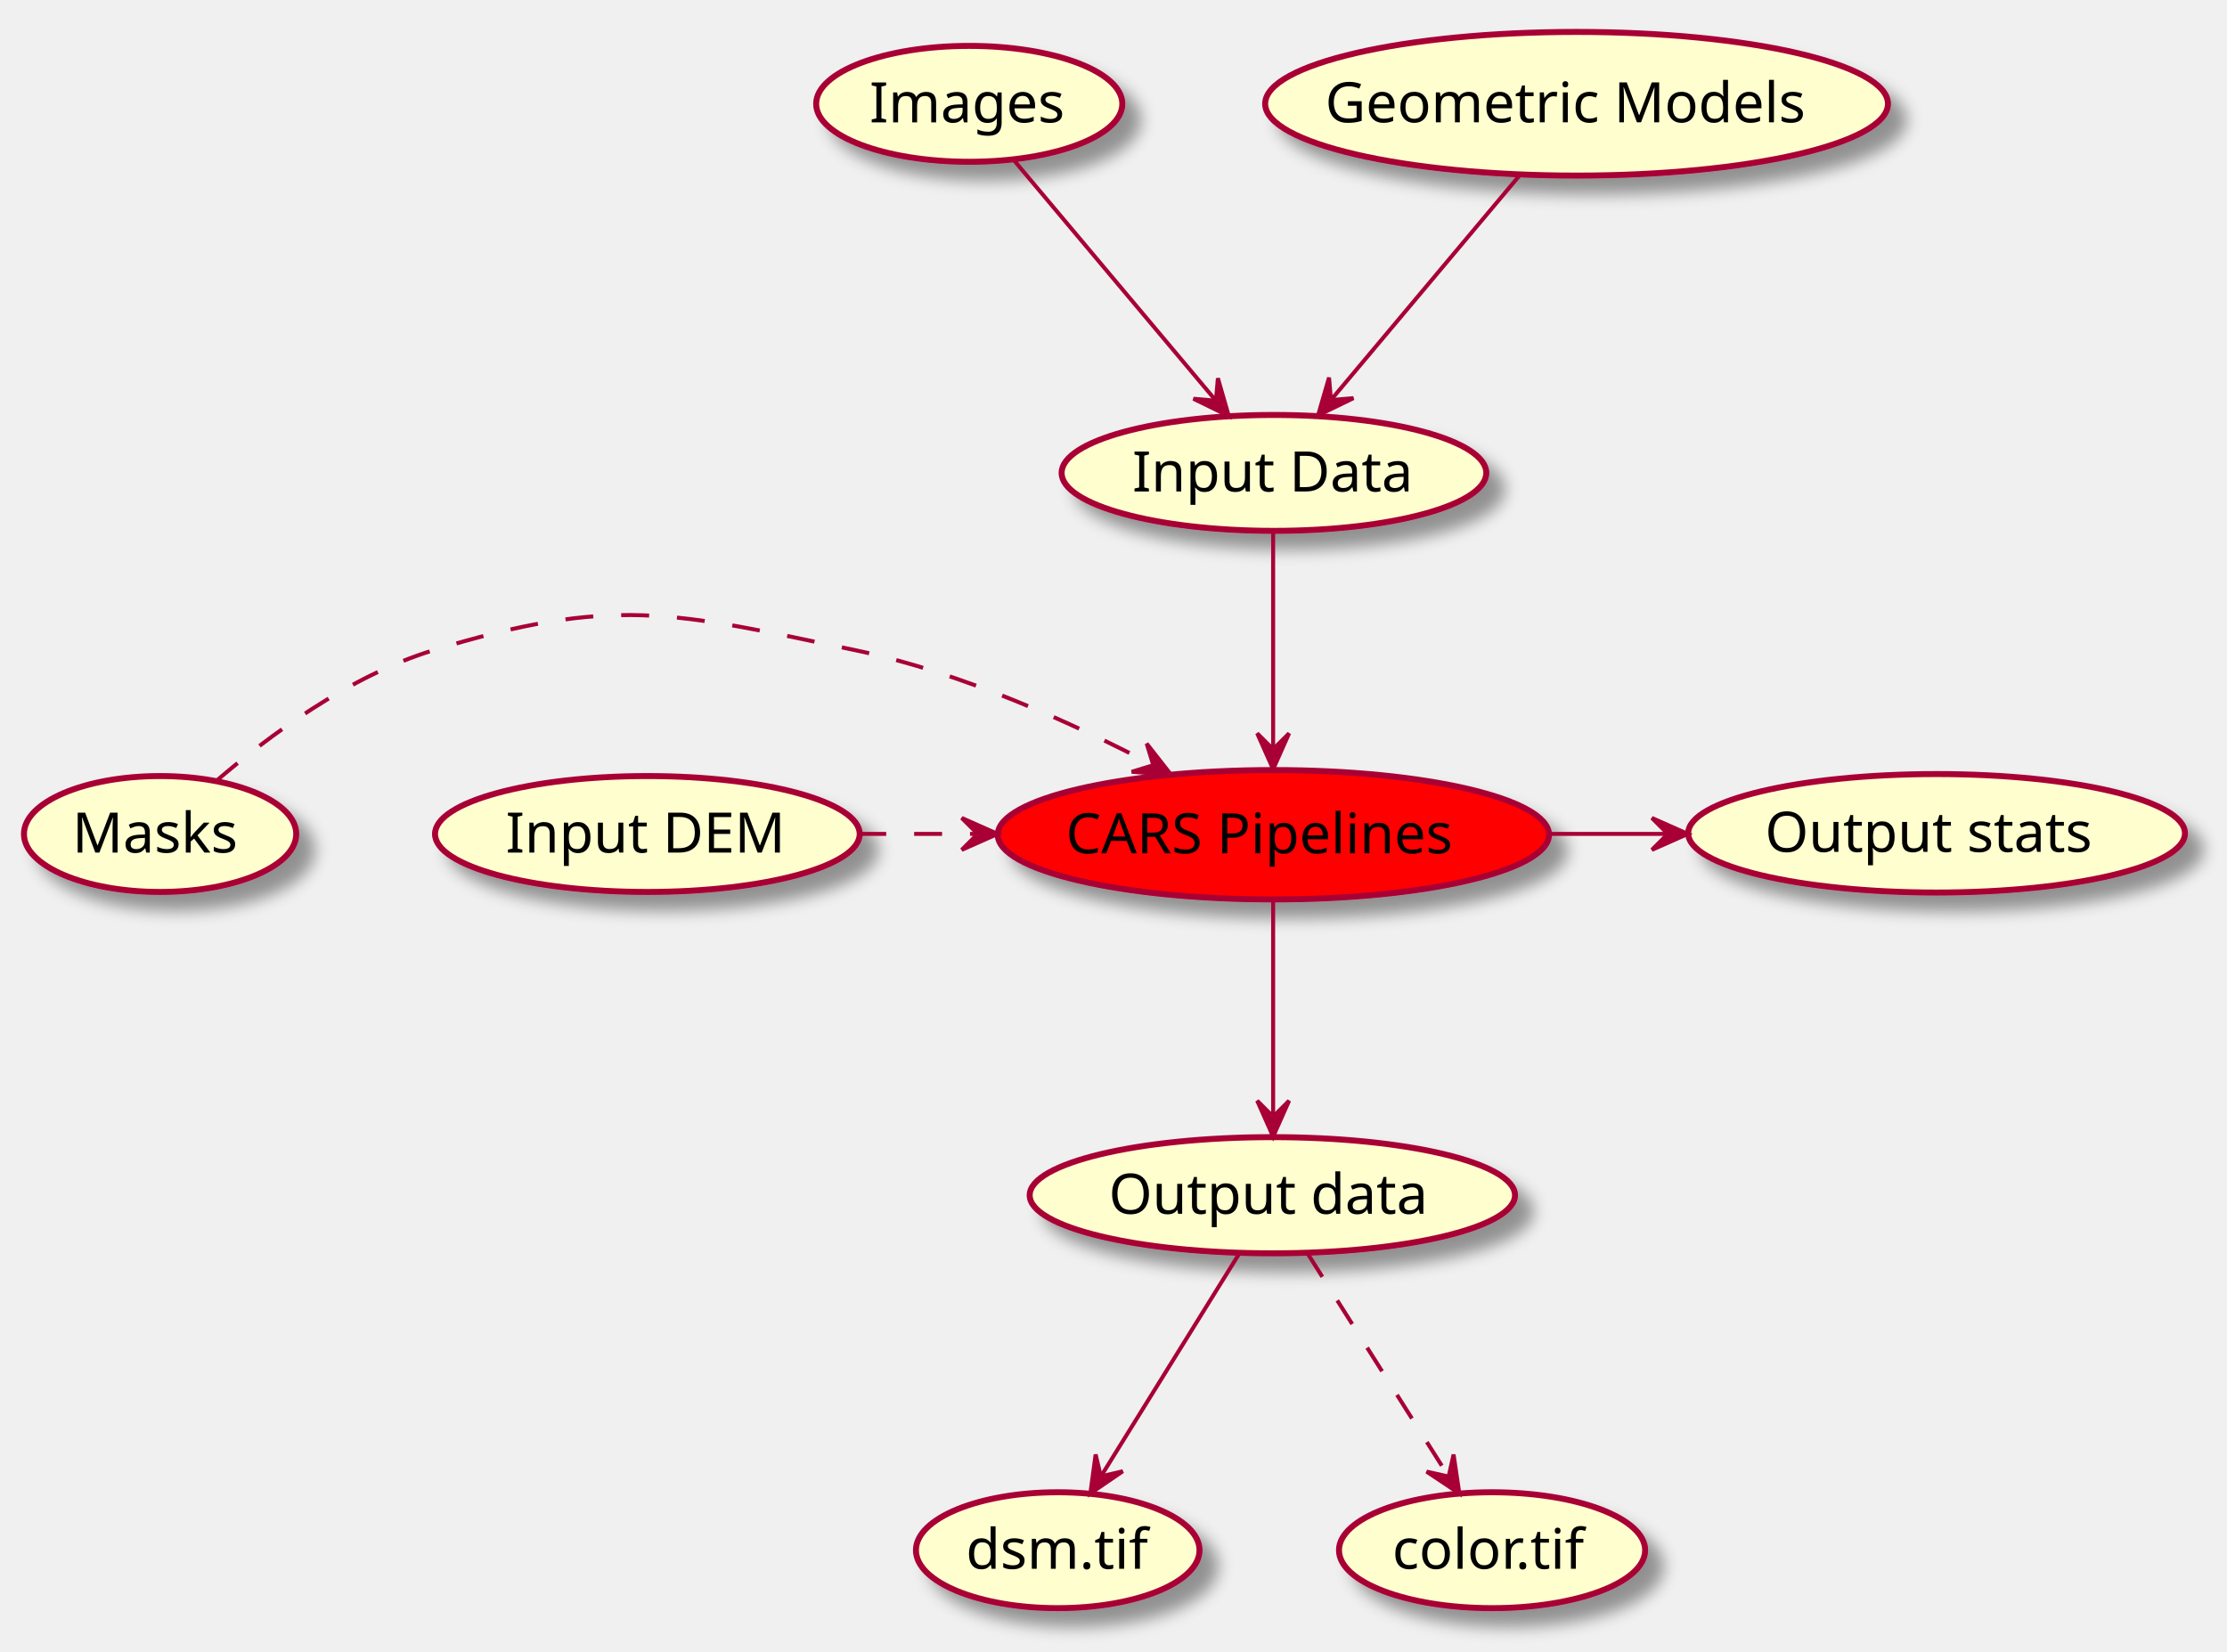
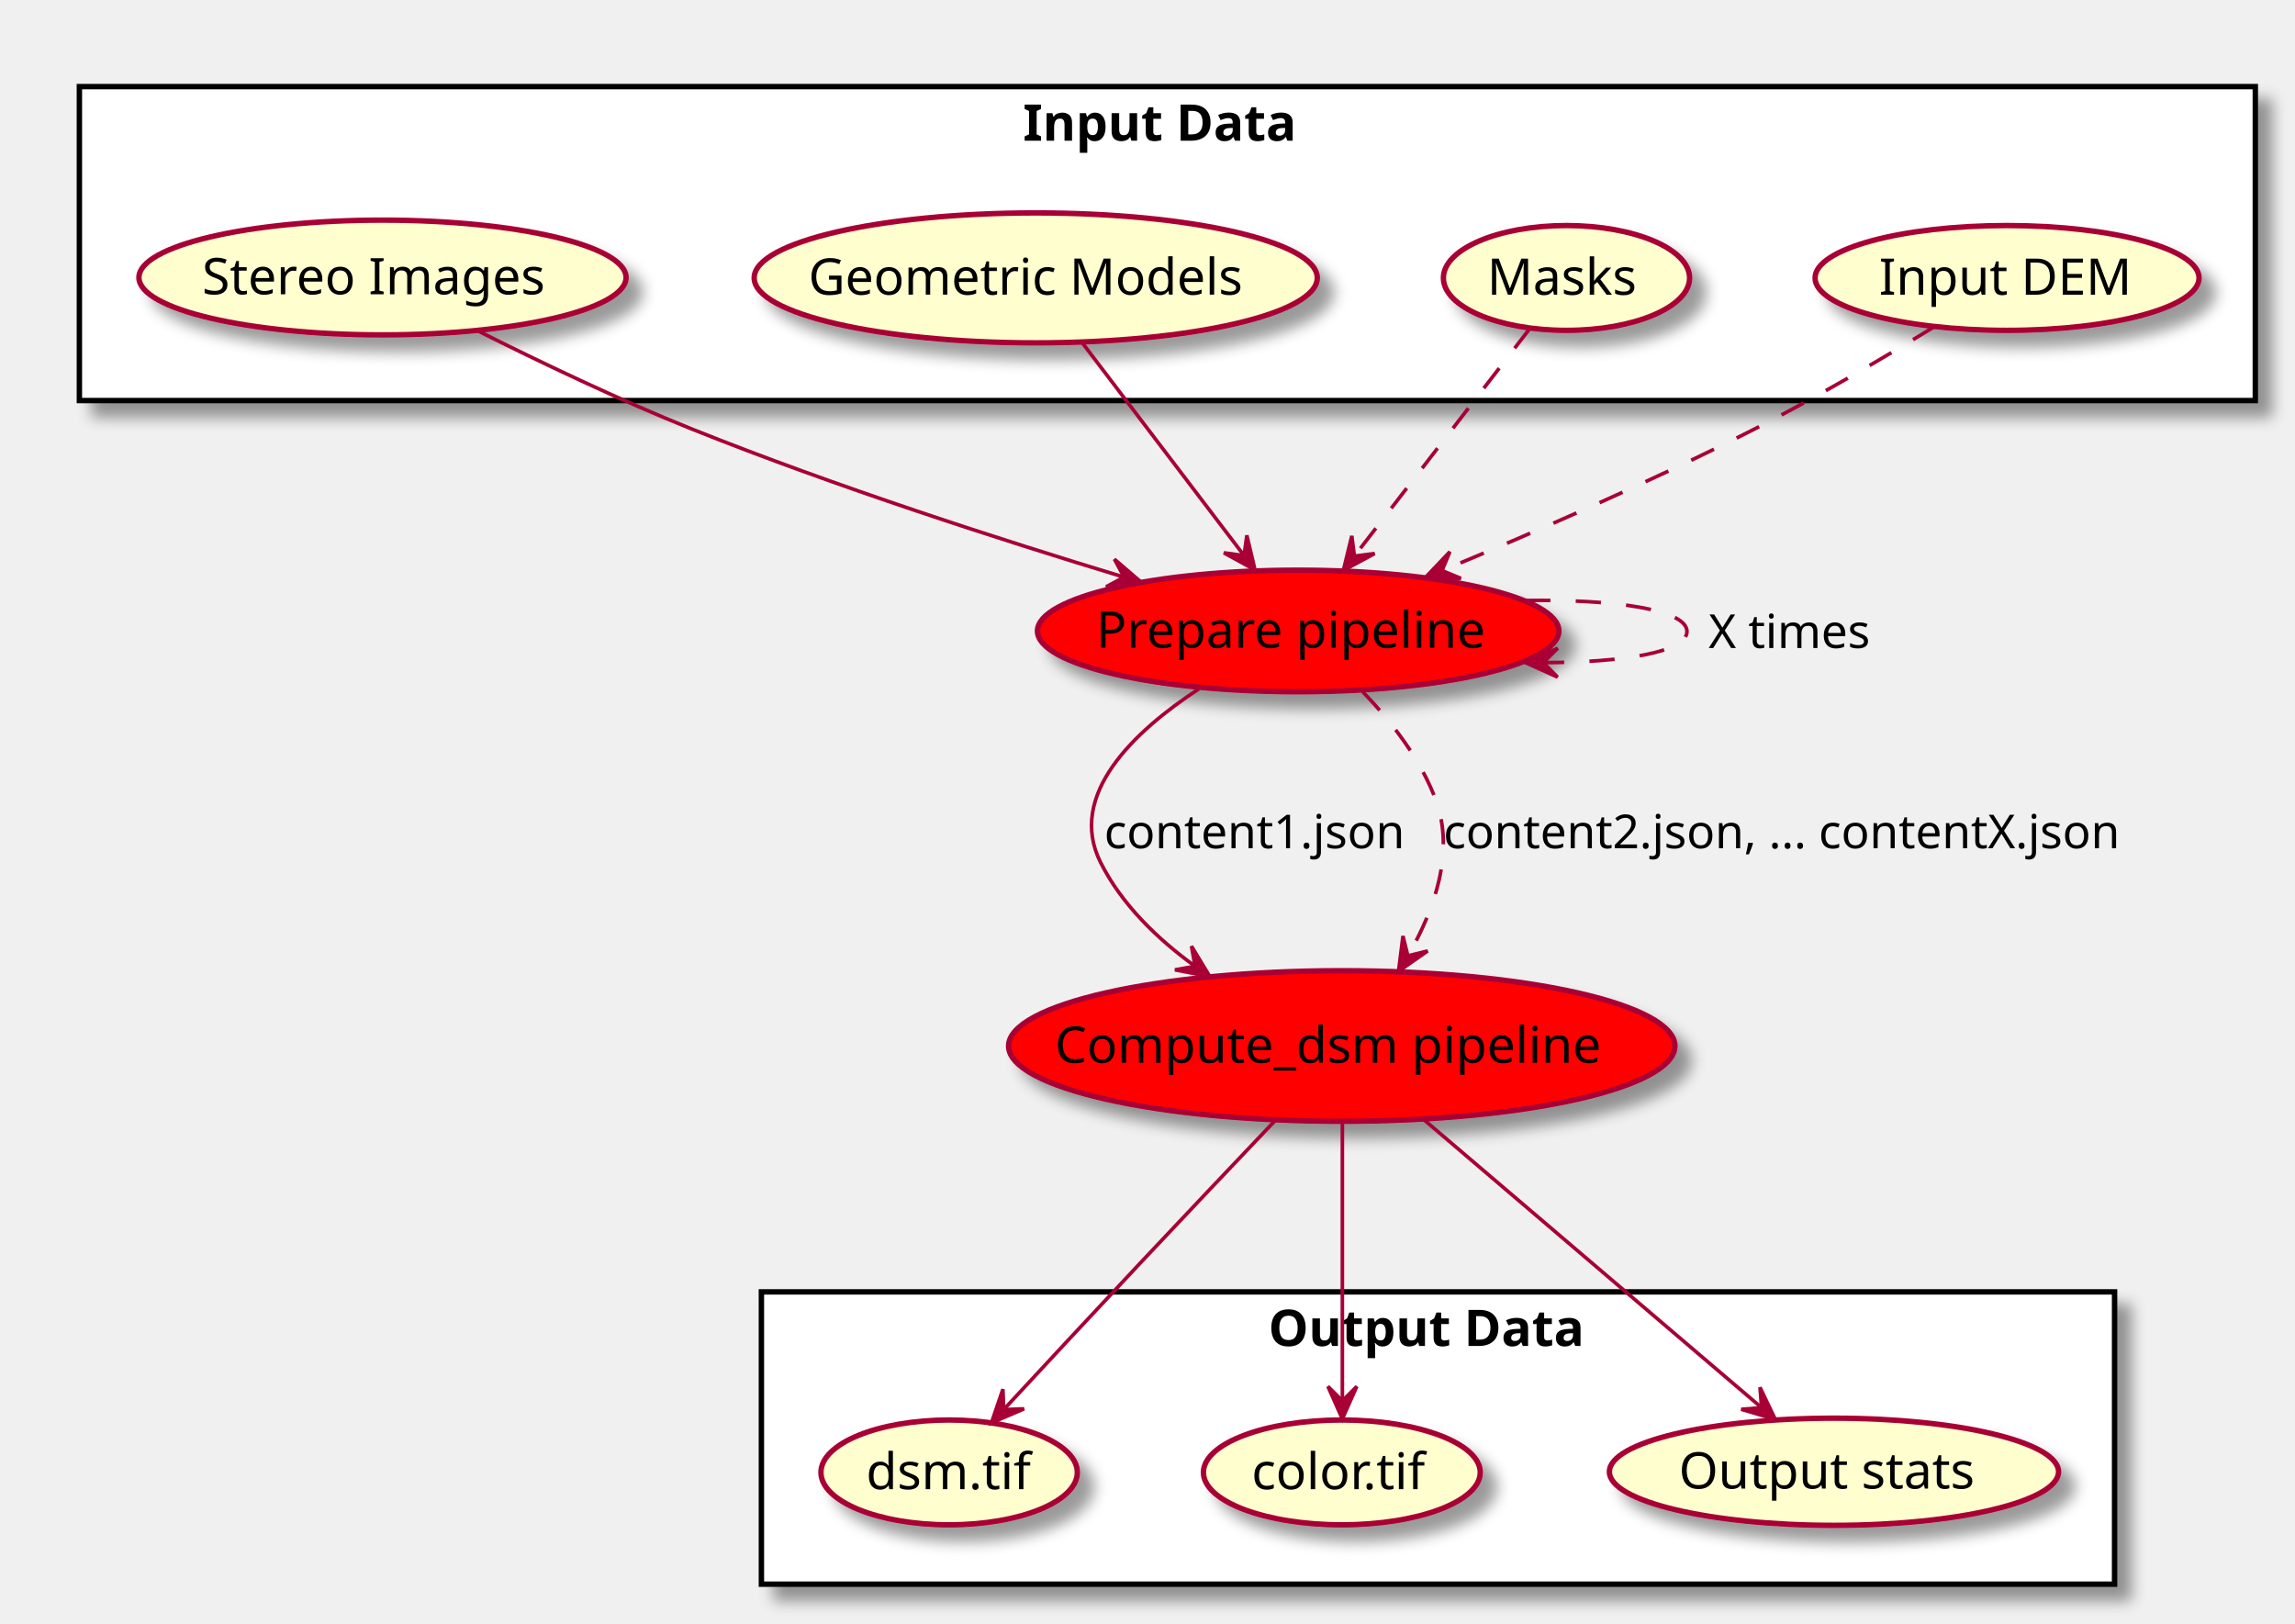
- <svg xmlns="http://www.w3.org/2000/svg" contentScriptType="application/ecmascript" contentStyleType="text/css" height="414px" preserveAspectRatio="none" style="width:558px;height:414px;" version="1.1" viewBox="0 0 558 414" width="558px" zoomAndPan="magnify">
+ <svg xmlns="http://www.w3.org/2000/svg" contentScriptType="application/ecmascript" contentStyleType="text/css" height="450px" preserveAspectRatio="none" style="width:636px;height:450px;" version="1.1" viewBox="0 0 636 450" width="636px" zoomAndPan="magnify">
  <defs>
-     <filter height="300%" id="f1sv12yn709eql" width="300%" x="-1" y="-1">
+     <filter height="300%" id="f1rqxl6x67vm7h" width="300%" x="-1" y="-1">
      <feGaussianBlur result="blurOut" stdDeviation="2.0" />
      <feColorMatrix in="blurOut" result="blurOut2" type="matrix" values="0 0 0 0 0 0 0 0 0 0 0 0 0 0 0 0 0 0 .4 0" />
      <feOffset dx="4.0" dy="4.0" in="blurOut2" result="blurOut3" />
      <feBlend in="SourceGraphic" in2="blurOut3" mode="normal" />
    </filter>
  </defs>
  <g>
-     <ellipse cx="242.855" cy="26.024" fill="#FEFECE" filter="url(#f1sv12yn709eql)" rx="38.355" ry="14.524" style="stroke: #A80036; stroke-width: 1.5;" />
-     <text fill="#000000" font-family="sans-serif" font-size="14" lengthAdjust="spacingAndGlyphs" textLength="50" x="217.855" y="30.672">Images</text>
-     <ellipse cx="395.026" cy="26.005" fill="#FEFECE" filter="url(#f1sv12yn709eql)" rx="78.026" ry="18.005" style="stroke: #A80036; stroke-width: 1.5;" />
-     <text fill="#000000" font-family="sans-serif" font-size="14" lengthAdjust="spacingAndGlyphs" textLength="126" x="332.026" y="30.654">Geometric Models</text>
-     <ellipse cx="319.205" cy="118.524" fill="#FEFECE" filter="url(#f1sv12yn709eql)" rx="53.205" ry="14.524" style="stroke: #A80036; stroke-width: 1.5;" />
-     <text fill="#000000" font-family="sans-serif" font-size="14" lengthAdjust="spacingAndGlyphs" textLength="71" x="283.705" y="123.172">Input Data</text>
-     <ellipse cx="40.113" cy="209.024" fill="#FEFECE" filter="url(#f1sv12yn709eql)" rx="34.113" ry="14.524" style="stroke: #A80036; stroke-width: 1.5;" />
-     <text fill="#000000" font-family="sans-serif" font-size="14" lengthAdjust="spacingAndGlyphs" textLength="44" x="18.113" y="213.672">Masks</text>
-     <ellipse cx="162.205" cy="209.024" fill="#FEFECE" filter="url(#f1sv12yn709eql)" rx="53.205" ry="14.524" style="stroke: #A80036; stroke-width: 1.5;" />
-     <text fill="#000000" font-family="sans-serif" font-size="14" lengthAdjust="spacingAndGlyphs" textLength="71" x="126.705" y="213.672">Input DEM</text>
-     <ellipse cx="319.06" cy="209.212" fill="#FF0000" filter="url(#f1sv12yn709eql)" rx="69.06" ry="16.212" style="stroke: #A80036; stroke-width: 1.5;" />
-     <text fill="#000000" font-family="sans-serif" font-size="14" lengthAdjust="spacingAndGlyphs" textLength="104" x="267.06" y="213.86">CARS Pipelines</text>
-     <ellipse cx="318.801" cy="299.56" fill="#FEFECE" filter="url(#f1sv12yn709eql)" rx="60.801" ry="14.56" style="stroke: #A80036; stroke-width: 1.5;" />
-     <text fill="#000000" font-family="sans-serif" font-size="14" lengthAdjust="spacingAndGlyphs" textLength="82" x="277.801" y="304.209">Output data</text>
-     <ellipse cx="265.027" cy="388.524" fill="#FEFECE" filter="url(#f1sv12yn709eql)" rx="35.527" ry="14.524" style="stroke: #A80036; stroke-width: 1.5;" />
-     <text fill="#000000" font-family="sans-serif" font-size="14" lengthAdjust="spacingAndGlyphs" textLength="46" x="242.027" y="393.172">dsm.tif</text>
-     <ellipse cx="373.855" cy="388.524" fill="#FEFECE" filter="url(#f1sv12yn709eql)" rx="38.355" ry="14.524" style="stroke: #A80036; stroke-width: 1.5;" />
-     <text fill="#000000" font-family="sans-serif" font-size="14" lengthAdjust="spacingAndGlyphs" textLength="50" x="348.855" y="393.172">color.tif</text>
-     <ellipse cx="485.236" cy="208.847" fill="#FEFECE" filter="url(#f1sv12yn709eql)" rx="62.236" ry="14.847" style="stroke: #A80036; stroke-width: 1.5;" />
-     <text fill="#000000" font-family="sans-serif" font-size="14" lengthAdjust="spacingAndGlyphs" textLength="86" x="442.236" y="213.496">Output stats</text>
-     <path d="M253.89,39.97 C267.13,55.74 289.54,82.42 304.31,100 " fill="none" id="img-input" style="stroke: #A80036; stroke-width: 1.0;" />
-     <polygon fill="#A80036" points="307.88,104.26,305.157,94.795,304.665,100.431,299.03,99.939,307.88,104.26" style="stroke: #A80036; stroke-width: 1.0;" />
-     <path d="M380.7,44.02 C367.23,60.07 347.13,84.01 333.56,100.16 " fill="none" id="geom-input" style="stroke: #A80036; stroke-width: 1.0;" />
-     <polygon fill="#A80036" points="330.26,104.09,339.12,99.788,333.483,100.268,333.004,94.631,330.26,104.09" style="stroke: #A80036; stroke-width: 1.0;" />
-     <path d="M319,133.33 C319,147.83 319,170.78 319,187.41 " fill="none" id="input-cars" style="stroke: #A80036; stroke-width: 1.0;" />
-     <polygon fill="#A80036" points="319,192.79,323,183.79,319,187.79,315,183.79,319,192.79" style="stroke: #A80036; stroke-width: 1.0;" />
-     <path d="M54.16,195.75 C67.16,184.57 87.53,169.39 108.5,163 C153.57,149.27 168.4,153.3 214.5,163 C240.83,168.54 268.62,181.14 288.91,191.75 " fill="none" id="masks-cars" style="stroke: #A80036; stroke-width: 1.0; stroke-dasharray: 7.0,7.0;" />
-     <polygon fill="#A80036" points="293.39,194.12,287.315,186.368,288.974,191.776,283.565,193.434,293.39,194.12" style="stroke: #A80036; stroke-width: 1.0;" />
-     <path d="M215.05,209 C224.96,209 234.87,209 244.79,209 " fill="none" id="dem-cars" style="stroke: #A80036; stroke-width: 1.0; stroke-dasharray: 7.0,7.0;" />
-     <polygon fill="#A80036" points="249.97,209,240.97,205,244.97,209,240.97,213,249.97,209" style="stroke: #A80036; stroke-width: 1.0;" />
-     <path d="M319,225.01 C319,240.08 319,263.32 319,279.63 " fill="none" id="cars-output" style="stroke: #A80036; stroke-width: 1.0;" />
-     <polygon fill="#A80036" points="319,284.87,323,275.87,319,279.87,315,275.87,319,284.87" style="stroke: #A80036; stroke-width: 1.0;" />
-     <path d="M310.56,314.09 C301.24,329.12 286.18,353.38 275.95,369.86 " fill="none" id="output-dsm" style="stroke: #A80036; stroke-width: 1.0;" />
-     <polygon fill="#A80036" points="273.2,374.29,281.332,368.734,275.827,370.036,274.525,364.531,273.2,374.29" style="stroke: #A80036; stroke-width: 1.0;" />
-     <path d="M327.59,314.09 C337.09,329.12 352.43,353.38 362.85,369.86 " fill="none" id="output-color" style="stroke: #A80036; stroke-width: 1.0; stroke-dasharray: 7.0,7.0;" />
-     <polygon fill="#A80036" points="365.65,374.29,364.21,364.547,362.973,370.067,357.453,368.83,365.65,374.29" style="stroke: #A80036; stroke-width: 1.0;" />
-     <path d="M388.06,209 C397.95,209 407.84,209 417.73,209 " fill="none" id="cars-output_stats" style="stroke: #A80036; stroke-width: 1.0;" />
-     <polygon fill="#A80036" points="422.9,209,413.9,205,417.9,209,413.9,213,422.9,209" style="stroke: #A80036; stroke-width: 1.0;" />
+     <rect fill="#FFFFFF" filter="url(#f1rqxl6x67vm7h)" height="87" style="stroke: #000000; stroke-width: 1.5;" width="603" x="22" y="24" />
+     <text fill="#000000" font-family="sans-serif" font-size="14" font-weight="bold" lengthAdjust="spacingAndGlyphs" textLength="80" x="283.5" y="38.995">Input Data</text>
+     <rect fill="#FFFFFF" filter="url(#f1rqxl6x67vm7h)" height="81" style="stroke: #000000; stroke-width: 1.5;" width="375" x="211" y="358" />
+     <text fill="#000000" font-family="sans-serif" font-size="14" font-weight="bold" lengthAdjust="spacingAndGlyphs" textLength="94" x="351.5" y="372.995">Output Data</text>
+     <ellipse cx="105.998" cy="76.9" fill="#FEFECE" filter="url(#f1rqxl6x67vm7h)" rx="67.498" ry="15.899" style="stroke: #A80036; stroke-width: 1.5;" />
+     <text fill="#000000" font-family="sans-serif" font-size="14" lengthAdjust="spacingAndGlyphs" textLength="100" x="55.998" y="81.548">Stereo Images</text>
+     <ellipse cx="287.026" cy="77.005" fill="#FEFECE" filter="url(#f1rqxl6x67vm7h)" rx="78.026" ry="18.005" style="stroke: #A80036; stroke-width: 1.5;" />
+     <text fill="#000000" font-family="sans-serif" font-size="14" lengthAdjust="spacingAndGlyphs" textLength="126" x="224.026" y="81.654">Geometric Models</text>
+     <ellipse cx="434.113" cy="77.024" fill="#FEFECE" filter="url(#f1rqxl6x67vm7h)" rx="34.113" ry="14.524" style="stroke: #A80036; stroke-width: 1.5;" />
+     <text fill="#000000" font-family="sans-serif" font-size="14" lengthAdjust="spacingAndGlyphs" textLength="44" x="412.113" y="81.672">Masks</text>
+     <ellipse cx="556.205" cy="77.024" fill="#FEFECE" filter="url(#f1rqxl6x67vm7h)" rx="53.205" ry="14.524" style="stroke: #A80036; stroke-width: 1.5;" />
+     <text fill="#000000" font-family="sans-serif" font-size="14" lengthAdjust="spacingAndGlyphs" textLength="71" x="520.705" y="81.672">Input DEM</text>
+     <ellipse cx="263.027" cy="408.024" fill="#FEFECE" filter="url(#f1rqxl6x67vm7h)" rx="35.527" ry="14.524" style="stroke: #A80036; stroke-width: 1.5;" />
+     <text fill="#000000" font-family="sans-serif" font-size="14" lengthAdjust="spacingAndGlyphs" textLength="46" x="240.027" y="412.672">dsm.tif</text>
+     <ellipse cx="371.855" cy="408.024" fill="#FEFECE" filter="url(#f1rqxl6x67vm7h)" rx="38.355" ry="14.524" style="stroke: #A80036; stroke-width: 1.5;" />
+     <text fill="#000000" font-family="sans-serif" font-size="14" lengthAdjust="spacingAndGlyphs" textLength="50" x="346.855" y="412.672">color.tif</text>
+     <ellipse cx="508.236" cy="407.847" fill="#FEFECE" filter="url(#f1rqxl6x67vm7h)" rx="62.236" ry="14.847" style="stroke: #A80036; stroke-width: 1.5;" />
+     <text fill="#000000" font-family="sans-serif" font-size="14" lengthAdjust="spacingAndGlyphs" textLength="86" x="465.236" y="412.496">Output stats</text>
+     <ellipse cx="359.753" cy="174.851" fill="#FF0000" filter="url(#f1rqxl6x67vm7h)" rx="72.253" ry="16.851" style="stroke: #A80036; stroke-width: 1.5;" />
+     <text fill="#000000" font-family="sans-serif" font-size="14" lengthAdjust="spacingAndGlyphs" textLength="112" x="303.753" y="179.499">Prepare pipeline</text>
+     <ellipse cx="371.832" cy="289.866" fill="#FF0000" filter="url(#f1rqxl6x67vm7h)" rx="92.332" ry="20.866" style="stroke: #A80036; stroke-width: 1.5;" />
+     <text fill="#000000" font-family="sans-serif" font-size="14" lengthAdjust="spacingAndGlyphs" textLength="159" x="292.332" y="294.515">Compute_dsm pipeline</text>
+     <path d="M132.72,91.83 C149.5,100.24 171.73,110.89 192,119 C231.51,134.81 277.52,149.63 311.39,159.9 " fill="none" id="img-cars_prepare" style="stroke: #A80036; stroke-width: 1.0;" />
+     <polygon fill="#A80036" points="316.29,161.38,308.828,154.952,311.503,159.937,306.519,162.612,316.29,161.38" style="stroke: #A80036; stroke-width: 1.0;" />
+     <path d="M300.05,95.16 C312.53,111.57 331.34,136.31 344.56,153.69 " fill="none" id="geom-cars_prepare" style="stroke: #A80036; stroke-width: 1.0;" />
+     <polygon fill="#A80036" points="347.79,157.94,345.53,148.354,344.765,153.959,339.16,153.194,347.79,157.94" style="stroke: #A80036; stroke-width: 1.0;" />
+     <path d="M424.02,90.95 C411.55,107.12 390.08,134.98 375.47,153.93 " fill="none" id="masks-cars_prepare" style="stroke: #A80036; stroke-width: 1.0; stroke-dasharray: 7.0,7.0;" />
+     <polygon fill="#A80036" points="372.28,158.07,380.948,153.393,375.337,154.113,374.617,148.502,372.28,158.07" style="stroke: #A80036; stroke-width: 1.0;" />
+     <path d="M536.13,90.48 C522.31,98.96 503.32,110.19 486,119 C457.78,133.36 424.97,147.61 399.91,158 " fill="none" id="dem-cars_prepare" style="stroke: #A80036; stroke-width: 1.0; stroke-dasharray: 7.0,7.0;" />
+     <polygon fill="#A80036" points="395.01,160.03,404.856,160.287,399.63,158.119,401.798,152.894,395.01,160.03" style="stroke: #A80036; stroke-width: 1.0;" />
+     <path d="M422.67,166.41 C447.12,166.01 467.5,168.87 467.5,175 C467.5,180.7 449.89,183.58 427.76,183.62 " fill="none" id="cars_prepare-cars_prepare" style="stroke: #A80036; stroke-width: 1.0; stroke-dasharray: 7.0,7.0;" />
+     <polygon fill="#A80036" points="422.67,183.59,431.647,187.641,427.67,183.619,431.693,179.642,422.67,183.59" style="stroke: #A80036; stroke-width: 1.0;" />
+     <text fill="#000000" font-family="sans-serif" font-size="13" lengthAdjust="spacingAndGlyphs" textLength="48" x="473.5" y="179.567">X times</text>
+     <path d="M332.25,190.89 C314.2,202.71 295.63,220.31 305,239 C310.8,250.57 320.69,260.14 331.11,267.71 " fill="none" id="cars_prepare-cars_compute" style="stroke: #A80036; stroke-width: 1.0;" />
+     <polygon fill="#A80036" points="335.28,270.62,330.183,262.193,331.178,267.761,325.609,268.756,335.28,270.62" style="stroke: #A80036; stroke-width: 1.0;" />
+     <text fill="#000000" font-family="sans-serif" font-size="13" lengthAdjust="spacingAndGlyphs" textLength="87" x="306" y="235.067">content1.json</text>
+     <path d="M377.62,191.66 C385.47,199.83 393.86,210.5 398,222 C403.11,236.22 397.57,251.98 390.31,264.65 " fill="none" id="cars_prepare-cars_compute" style="stroke: #A80036; stroke-width: 1.0; stroke-dasharray: 7.0,7.0;" />
+     <polygon fill="#A80036" points="387.57,269.16,395.644,263.52,390.153,264.879,388.794,259.387,387.57,269.16" style="stroke: #A80036; stroke-width: 1.0;" />
+     <text fill="#000000" font-family="sans-serif" font-size="13" lengthAdjust="spacingAndGlyphs" textLength="198" x="400" y="235.067">content2.json, ... contentX.json</text>
+     <path d="M353.28,310.62 C342.38,322.08 328.38,336.83 316,350 C303.2,363.63 288.75,379.17 278.18,390.58 " fill="none" id="cars_compute-dsm" style="stroke: #A80036; stroke-width: 1.0;" />
+     <polygon fill="#A80036" points="274.75,394.29,283.8,390.404,278.147,390.622,277.93,384.969,274.75,394.29" style="stroke: #A80036; stroke-width: 1.0;" />
+     <path d="M372,311.21 C372,332.87 372,366.99 372,388.12 " fill="none" id="cars_compute-color" style="stroke: #A80036; stroke-width: 1.0;" />
+     <polygon fill="#A80036" points="372,393.2,376,384.2,372,388.2,368,384.2,372,393.2" style="stroke: #A80036; stroke-width: 1.0;" />
+     <path d="M394.76,310.42 C420.89,332.7 463.32,368.89 488.16,390.07 " fill="none" id="cars_compute-output_stats" style="stroke: #A80036; stroke-width: 1.0;" />
+     <polygon fill="#A80036" points="491.98,393.34,487.733,384.454,488.178,390.093,482.538,390.537,491.98,393.34" style="stroke: #A80036; stroke-width: 1.0;" />
  </g>
</svg>
